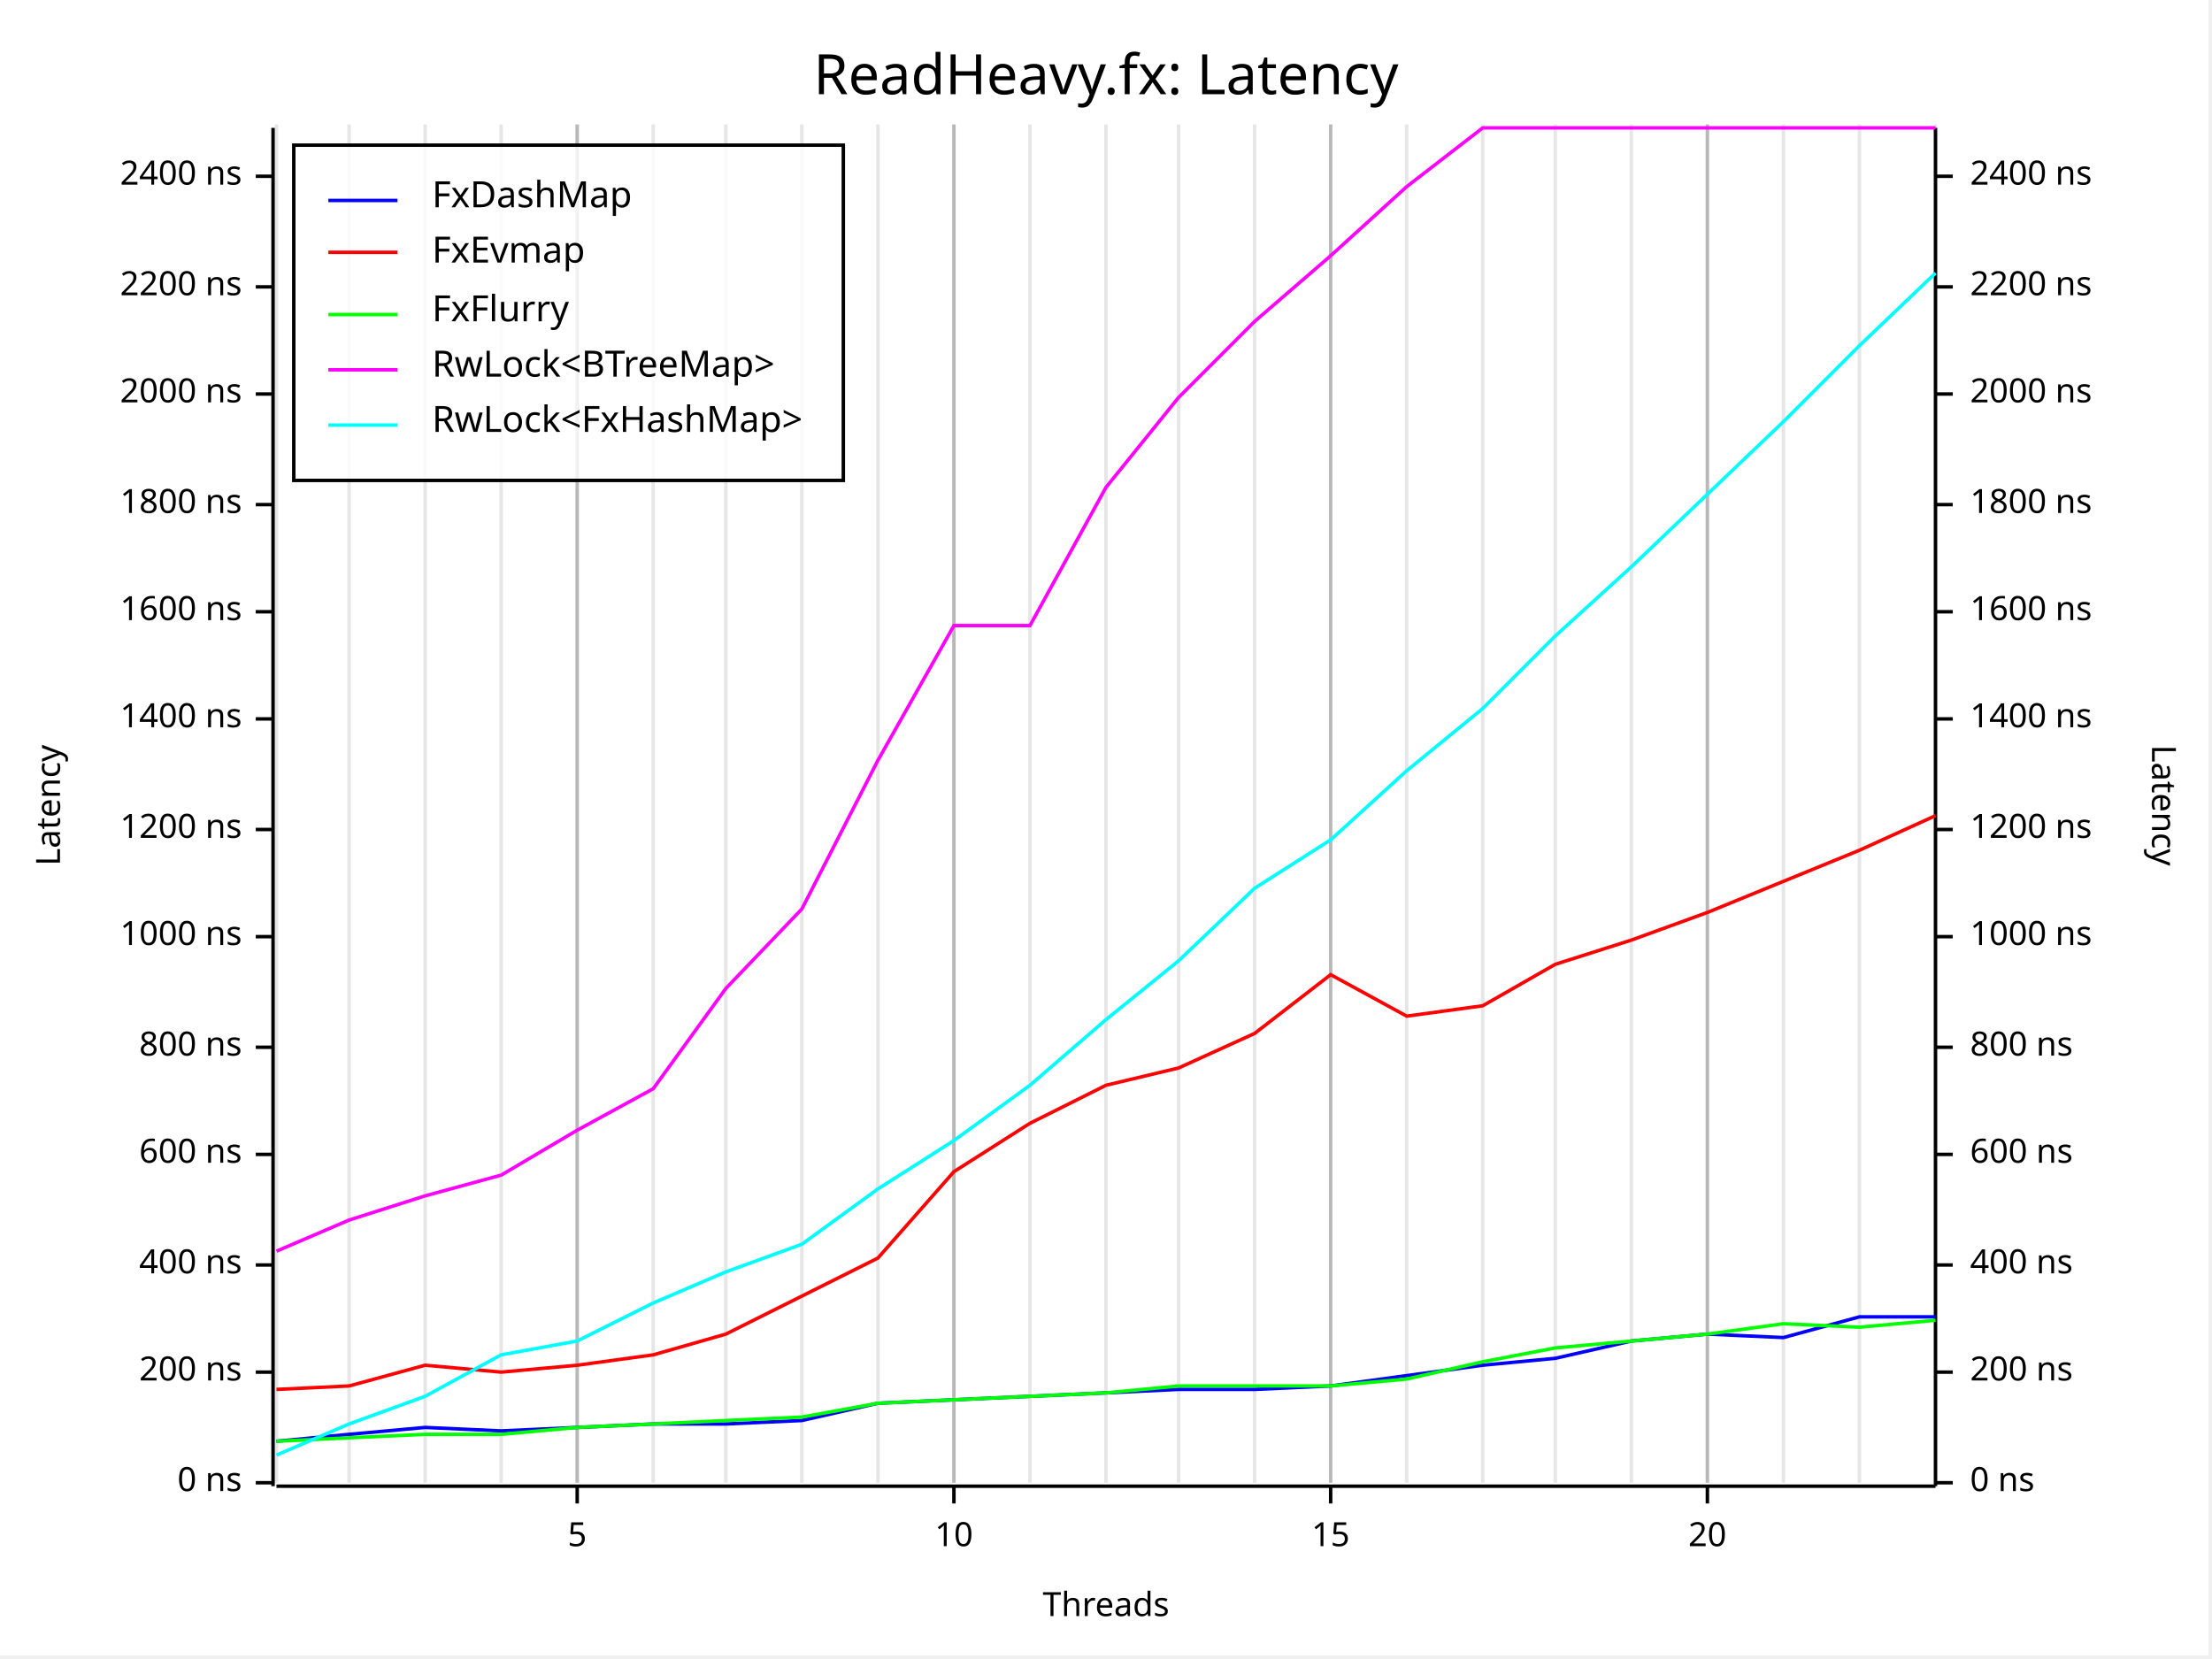
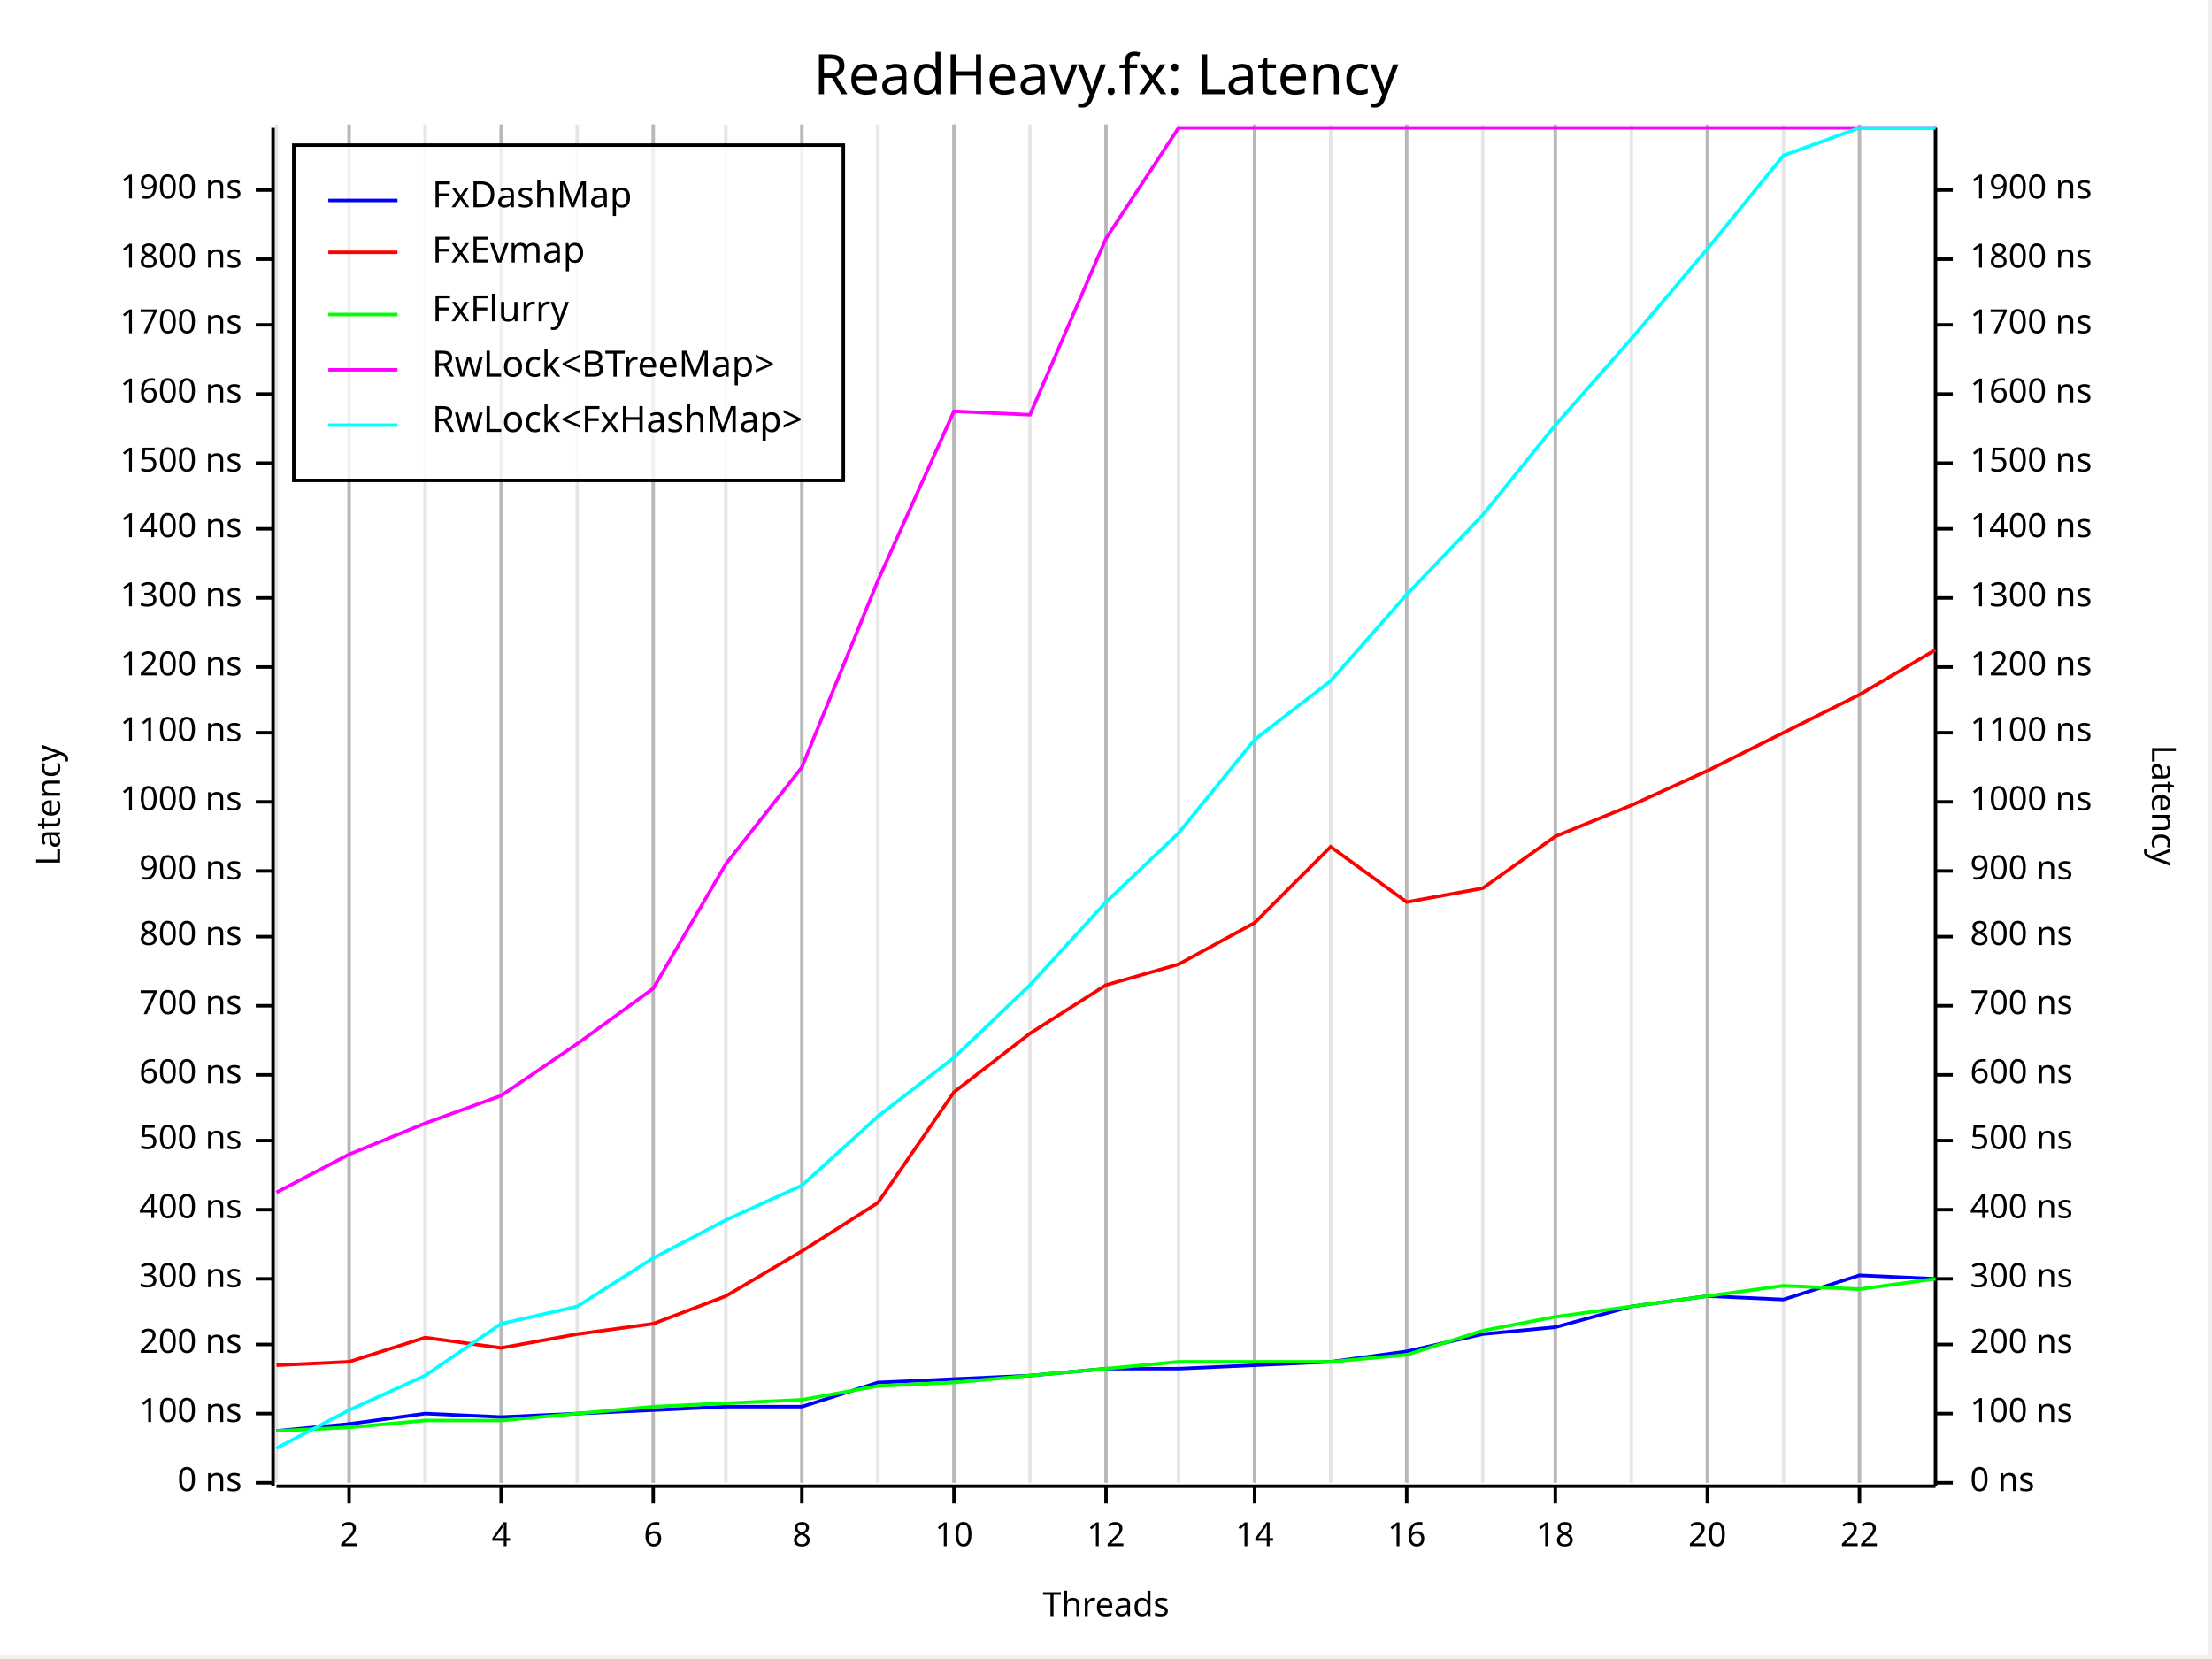
<svg xmlns="http://www.w3.org/2000/svg" width="640" height="480" viewBox="0 0 640 480">
  <rect x="0" y="0" width="639" height="479" opacity="1" fill="#FFFFFF" stroke="none" />
  <text x="320" y="15" dy="0.76em" text-anchor="middle" font-family="Fira Code" font-size="16.129" opacity="1" fill="#000000">
ReadHeavy.fx: Latency
</text>
  <line opacity="0.1" stroke="#000000" stroke-width="1" x1="80" y1="429" x2="80" y2="36" />
  <line opacity="0.1" stroke="#000000" stroke-width="1" x1="101" y1="429" x2="101" y2="36" />
  <line opacity="0.1" stroke="#000000" stroke-width="1" x1="123" y1="429" x2="123" y2="36" />
  <line opacity="0.1" stroke="#000000" stroke-width="1" x1="145" y1="429" x2="145" y2="36" />
  <line opacity="0.1" stroke="#000000" stroke-width="1" x1="167" y1="429" x2="167" y2="36" />
  <line opacity="0.1" stroke="#000000" stroke-width="1" x1="189" y1="429" x2="189" y2="36" />
  <line opacity="0.1" stroke="#000000" stroke-width="1" x1="210" y1="429" x2="210" y2="36" />
  <line opacity="0.1" stroke="#000000" stroke-width="1" x1="232" y1="429" x2="232" y2="36" />
  <line opacity="0.1" stroke="#000000" stroke-width="1" x1="254" y1="429" x2="254" y2="36" />
  <line opacity="0.1" stroke="#000000" stroke-width="1" x1="276" y1="429" x2="276" y2="36" />
  <line opacity="0.1" stroke="#000000" stroke-width="1" x1="298" y1="429" x2="298" y2="36" />
  <line opacity="0.1" stroke="#000000" stroke-width="1" x1="320" y1="429" x2="320" y2="36" />
  <line opacity="0.1" stroke="#000000" stroke-width="1" x1="341" y1="429" x2="341" y2="36" />
  <line opacity="0.1" stroke="#000000" stroke-width="1" x1="363" y1="429" x2="363" y2="36" />
  <line opacity="0.1" stroke="#000000" stroke-width="1" x1="385" y1="429" x2="385" y2="36" />
  <line opacity="0.1" stroke="#000000" stroke-width="1" x1="407" y1="429" x2="407" y2="36" />
  <line opacity="0.1" stroke="#000000" stroke-width="1" x1="429" y1="429" x2="429" y2="36" />
  <line opacity="0.1" stroke="#000000" stroke-width="1" x1="450" y1="429" x2="450" y2="36" />
  <line opacity="0.1" stroke="#000000" stroke-width="1" x1="472" y1="429" x2="472" y2="36" />
  <line opacity="0.1" stroke="#000000" stroke-width="1" x1="494" y1="429" x2="494" y2="36" />
  <line opacity="0.1" stroke="#000000" stroke-width="1" x1="516" y1="429" x2="516" y2="36" />
  <line opacity="0.1" stroke="#000000" stroke-width="1" x1="538" y1="429" x2="538" y2="36" />
  <line opacity="0.1" stroke="#000000" stroke-width="1" x1="560" y1="429" x2="560" y2="36" />
  <text x="10" y="233" dy="0.76em" text-anchor="middle" font-family="sans-serif" font-size="9.677" opacity="1" fill="#000000" transform="rotate(270, 10, 233)">
Latency
</text>
  <text x="320" y="470" dy="-0.5ex" text-anchor="middle" font-family="sans-serif" font-size="9.677" opacity="1" fill="#000000">
Threads
</text>
  <text x="630" y="233" dy="0.76em" text-anchor="middle" font-family="sans-serif" font-size="9.677" opacity="1" fill="#000000" transform="rotate(90, 630, 233)">
Latency
</text>
-   <line opacity="0.2" stroke="#000000" stroke-width="1" x1="167" y1="429" x2="167" y2="36" />
+   <line opacity="0.2" stroke="#000000" stroke-width="1" x1="101" y1="429" x2="101" y2="36" />
+   <line opacity="0.2" stroke="#000000" stroke-width="1" x1="145" y1="429" x2="145" y2="36" />
+   <line opacity="0.2" stroke="#000000" stroke-width="1" x1="189" y1="429" x2="189" y2="36" />
+   <line opacity="0.2" stroke="#000000" stroke-width="1" x1="232" y1="429" x2="232" y2="36" />
  <line opacity="0.2" stroke="#000000" stroke-width="1" x1="276" y1="429" x2="276" y2="36" />
-   <line opacity="0.2" stroke="#000000" stroke-width="1" x1="385" y1="429" x2="385" y2="36" />
+   <line opacity="0.2" stroke="#000000" stroke-width="1" x1="320" y1="429" x2="320" y2="36" />
+   <line opacity="0.2" stroke="#000000" stroke-width="1" x1="363" y1="429" x2="363" y2="36" />
+   <line opacity="0.2" stroke="#000000" stroke-width="1" x1="407" y1="429" x2="407" y2="36" />
+   <line opacity="0.2" stroke="#000000" stroke-width="1" x1="450" y1="429" x2="450" y2="36" />
  <line opacity="0.2" stroke="#000000" stroke-width="1" x1="494" y1="429" x2="494" y2="36" />
+   <line opacity="0.2" stroke="#000000" stroke-width="1" x1="538" y1="429" x2="538" y2="36" />
  <polyline fill="none" opacity="1" stroke="#000000" stroke-width="1" points="79,37 79,430 " />
  <text x="70" y="429" dy="0.5ex" text-anchor="end" font-family="sans-serif" font-size="9.677" opacity="1" fill="#000000">
0 ns
</text>
  <polyline fill="none" opacity="1" stroke="#000000" stroke-width="1" points="74,429 79,429 " />
-   <text x="70" y="397" dy="0.5ex" text-anchor="end" font-family="sans-serif" font-size="9.677" opacity="1" fill="#000000">
+   <text x="70" y="409" dy="0.5ex" text-anchor="end" font-family="sans-serif" font-size="9.677" opacity="1" fill="#000000">
+ 100 ns
+ </text>
+   <polyline fill="none" opacity="1" stroke="#000000" stroke-width="1" points="74,409 79,409 " />
+   <text x="70" y="389" dy="0.5ex" text-anchor="end" font-family="sans-serif" font-size="9.677" opacity="1" fill="#000000">
200 ns
</text>
-   <polyline fill="none" opacity="1" stroke="#000000" stroke-width="1" points="74,397 79,397 " />
-   <text x="70" y="366" dy="0.5ex" text-anchor="end" font-family="sans-serif" font-size="9.677" opacity="1" fill="#000000">
+   <polyline fill="none" opacity="1" stroke="#000000" stroke-width="1" points="74,389 79,389 " />
+   <text x="70" y="370" dy="0.5ex" text-anchor="end" font-family="sans-serif" font-size="9.677" opacity="1" fill="#000000">
+ 300 ns
+ </text>
+   <polyline fill="none" opacity="1" stroke="#000000" stroke-width="1" points="74,370 79,370 " />
+   <text x="70" y="350" dy="0.5ex" text-anchor="end" font-family="sans-serif" font-size="9.677" opacity="1" fill="#000000">
400 ns
</text>
-   <polyline fill="none" opacity="1" stroke="#000000" stroke-width="1" points="74,366 79,366 " />
-   <text x="70" y="334" dy="0.5ex" text-anchor="end" font-family="sans-serif" font-size="9.677" opacity="1" fill="#000000">
+   <polyline fill="none" opacity="1" stroke="#000000" stroke-width="1" points="74,350 79,350 " />
+   <text x="70" y="330" dy="0.5ex" text-anchor="end" font-family="sans-serif" font-size="9.677" opacity="1" fill="#000000">
+ 500 ns
+ </text>
+   <polyline fill="none" opacity="1" stroke="#000000" stroke-width="1" points="74,330 79,330 " />
+   <text x="70" y="311" dy="0.5ex" text-anchor="end" font-family="sans-serif" font-size="9.677" opacity="1" fill="#000000">
600 ns
</text>
-   <polyline fill="none" opacity="1" stroke="#000000" stroke-width="1" points="74,334 79,334 " />
-   <text x="70" y="303" dy="0.5ex" text-anchor="end" font-family="sans-serif" font-size="9.677" opacity="1" fill="#000000">
+   <polyline fill="none" opacity="1" stroke="#000000" stroke-width="1" points="74,311 79,311 " />
+   <text x="70" y="291" dy="0.5ex" text-anchor="end" font-family="sans-serif" font-size="9.677" opacity="1" fill="#000000">
+ 700 ns
+ </text>
+   <polyline fill="none" opacity="1" stroke="#000000" stroke-width="1" points="74,291 79,291 " />
+   <text x="70" y="271" dy="0.5ex" text-anchor="end" font-family="sans-serif" font-size="9.677" opacity="1" fill="#000000">
800 ns
</text>
-   <polyline fill="none" opacity="1" stroke="#000000" stroke-width="1" points="74,303 79,303 " />
-   <text x="70" y="271" dy="0.5ex" text-anchor="end" font-family="sans-serif" font-size="9.677" opacity="1" fill="#000000">
+   <polyline fill="none" opacity="1" stroke="#000000" stroke-width="1" points="74,271 79,271 " />
+   <text x="70" y="252" dy="0.5ex" text-anchor="end" font-family="sans-serif" font-size="9.677" opacity="1" fill="#000000">
+ 900 ns
+ </text>
+   <polyline fill="none" opacity="1" stroke="#000000" stroke-width="1" points="74,252 79,252 " />
+   <text x="70" y="232" dy="0.5ex" text-anchor="end" font-family="sans-serif" font-size="9.677" opacity="1" fill="#000000">
1000 ns
</text>
-   <polyline fill="none" opacity="1" stroke="#000000" stroke-width="1" points="74,271 79,271 " />
-   <text x="70" y="240" dy="0.5ex" text-anchor="end" font-family="sans-serif" font-size="9.677" opacity="1" fill="#000000">
+   <polyline fill="none" opacity="1" stroke="#000000" stroke-width="1" points="74,232 79,232 " />
+   <text x="70" y="212" dy="0.5ex" text-anchor="end" font-family="sans-serif" font-size="9.677" opacity="1" fill="#000000">
+ 1100 ns
+ </text>
+   <polyline fill="none" opacity="1" stroke="#000000" stroke-width="1" points="74,212 79,212 " />
+   <text x="70" y="193" dy="0.5ex" text-anchor="end" font-family="sans-serif" font-size="9.677" opacity="1" fill="#000000">
1200 ns
</text>
-   <polyline fill="none" opacity="1" stroke="#000000" stroke-width="1" points="74,240 79,240 " />
-   <text x="70" y="208" dy="0.5ex" text-anchor="end" font-family="sans-serif" font-size="9.677" opacity="1" fill="#000000">
+   <polyline fill="none" opacity="1" stroke="#000000" stroke-width="1" points="74,193 79,193 " />
+   <text x="70" y="173" dy="0.5ex" text-anchor="end" font-family="sans-serif" font-size="9.677" opacity="1" fill="#000000">
+ 1300 ns
+ </text>
+   <polyline fill="none" opacity="1" stroke="#000000" stroke-width="1" points="74,173 79,173 " />
+   <text x="70" y="153" dy="0.5ex" text-anchor="end" font-family="sans-serif" font-size="9.677" opacity="1" fill="#000000">
1400 ns
</text>
-   <polyline fill="none" opacity="1" stroke="#000000" stroke-width="1" points="74,208 79,208 " />
-   <text x="70" y="177" dy="0.5ex" text-anchor="end" font-family="sans-serif" font-size="9.677" opacity="1" fill="#000000">
+   <polyline fill="none" opacity="1" stroke="#000000" stroke-width="1" points="74,153 79,153 " />
+   <text x="70" y="134" dy="0.5ex" text-anchor="end" font-family="sans-serif" font-size="9.677" opacity="1" fill="#000000">
+ 1500 ns
+ </text>
+   <polyline fill="none" opacity="1" stroke="#000000" stroke-width="1" points="74,134 79,134 " />
+   <text x="70" y="114" dy="0.5ex" text-anchor="end" font-family="sans-serif" font-size="9.677" opacity="1" fill="#000000">
1600 ns
</text>
-   <polyline fill="none" opacity="1" stroke="#000000" stroke-width="1" points="74,177 79,177 " />
-   <text x="70" y="146" dy="0.5ex" text-anchor="end" font-family="sans-serif" font-size="9.677" opacity="1" fill="#000000">
+   <polyline fill="none" opacity="1" stroke="#000000" stroke-width="1" points="74,114 79,114 " />
+   <text x="70" y="94" dy="0.5ex" text-anchor="end" font-family="sans-serif" font-size="9.677" opacity="1" fill="#000000">
+ 1700 ns
+ </text>
+   <polyline fill="none" opacity="1" stroke="#000000" stroke-width="1" points="74,94 79,94 " />
+   <text x="70" y="75" dy="0.5ex" text-anchor="end" font-family="sans-serif" font-size="9.677" opacity="1" fill="#000000">
1800 ns
</text>
-   <polyline fill="none" opacity="1" stroke="#000000" stroke-width="1" points="74,146 79,146 " />
-   <text x="70" y="114" dy="0.5ex" text-anchor="end" font-family="sans-serif" font-size="9.677" opacity="1" fill="#000000">
- 2000 ns
- </text>
-   <polyline fill="none" opacity="1" stroke="#000000" stroke-width="1" points="74,114 79,114 " />
-   <text x="70" y="83" dy="0.5ex" text-anchor="end" font-family="sans-serif" font-size="9.677" opacity="1" fill="#000000">
- 2200 ns
- </text>
-   <polyline fill="none" opacity="1" stroke="#000000" stroke-width="1" points="74,83 79,83 " />
-   <text x="70" y="51" dy="0.5ex" text-anchor="end" font-family="sans-serif" font-size="9.677" opacity="1" fill="#000000">
- 2400 ns
- </text>
-   <polyline fill="none" opacity="1" stroke="#000000" stroke-width="1" points="74,51 79,51 " />
+   <polyline fill="none" opacity="1" stroke="#000000" stroke-width="1" points="74,75 79,75 " />
+   <text x="70" y="55" dy="0.5ex" text-anchor="end" font-family="sans-serif" font-size="9.677" opacity="1" fill="#000000">
+ 1900 ns
+ </text>
+   <polyline fill="none" opacity="1" stroke="#000000" stroke-width="1" points="74,55 79,55 " />
  <polyline fill="none" opacity="1" stroke="#000000" stroke-width="1" points="80,430 560,430 " />
-   <text x="167" y="440" dy="0.76em" text-anchor="middle" font-family="sans-serif" font-size="9.677" opacity="1" fill="#000000">
- 5
- </text>
-   <polyline fill="none" opacity="1" stroke="#000000" stroke-width="1" points="167,430 167,435 " />
+   <text x="101" y="440" dy="0.76em" text-anchor="middle" font-family="sans-serif" font-size="9.677" opacity="1" fill="#000000">
+ 2
+ </text>
+   <polyline fill="none" opacity="1" stroke="#000000" stroke-width="1" points="101,430 101,435 " />
+   <text x="145" y="440" dy="0.76em" text-anchor="middle" font-family="sans-serif" font-size="9.677" opacity="1" fill="#000000">
+ 4
+ </text>
+   <polyline fill="none" opacity="1" stroke="#000000" stroke-width="1" points="145,430 145,435 " />
+   <text x="189" y="440" dy="0.76em" text-anchor="middle" font-family="sans-serif" font-size="9.677" opacity="1" fill="#000000">
+ 6
+ </text>
+   <polyline fill="none" opacity="1" stroke="#000000" stroke-width="1" points="189,430 189,435 " />
+   <text x="232" y="440" dy="0.76em" text-anchor="middle" font-family="sans-serif" font-size="9.677" opacity="1" fill="#000000">
+ 8
+ </text>
+   <polyline fill="none" opacity="1" stroke="#000000" stroke-width="1" points="232,430 232,435 " />
  <text x="276" y="440" dy="0.76em" text-anchor="middle" font-family="sans-serif" font-size="9.677" opacity="1" fill="#000000">
10
</text>
  <polyline fill="none" opacity="1" stroke="#000000" stroke-width="1" points="276,430 276,435 " />
-   <text x="385" y="440" dy="0.76em" text-anchor="middle" font-family="sans-serif" font-size="9.677" opacity="1" fill="#000000">
- 15
- </text>
-   <polyline fill="none" opacity="1" stroke="#000000" stroke-width="1" points="385,430 385,435 " />
+   <text x="320" y="440" dy="0.76em" text-anchor="middle" font-family="sans-serif" font-size="9.677" opacity="1" fill="#000000">
+ 12
+ </text>
+   <polyline fill="none" opacity="1" stroke="#000000" stroke-width="1" points="320,430 320,435 " />
+   <text x="363" y="440" dy="0.76em" text-anchor="middle" font-family="sans-serif" font-size="9.677" opacity="1" fill="#000000">
+ 14
+ </text>
+   <polyline fill="none" opacity="1" stroke="#000000" stroke-width="1" points="363,430 363,435 " />
+   <text x="407" y="440" dy="0.76em" text-anchor="middle" font-family="sans-serif" font-size="9.677" opacity="1" fill="#000000">
+ 16
+ </text>
+   <polyline fill="none" opacity="1" stroke="#000000" stroke-width="1" points="407,430 407,435 " />
+   <text x="450" y="440" dy="0.76em" text-anchor="middle" font-family="sans-serif" font-size="9.677" opacity="1" fill="#000000">
+ 18
+ </text>
+   <polyline fill="none" opacity="1" stroke="#000000" stroke-width="1" points="450,430 450,435 " />
  <text x="494" y="440" dy="0.76em" text-anchor="middle" font-family="sans-serif" font-size="9.677" opacity="1" fill="#000000">
20
</text>
  <polyline fill="none" opacity="1" stroke="#000000" stroke-width="1" points="494,430 494,435 " />
+   <text x="538" y="440" dy="0.76em" text-anchor="middle" font-family="sans-serif" font-size="9.677" opacity="1" fill="#000000">
+ 22
+ </text>
+   <polyline fill="none" opacity="1" stroke="#000000" stroke-width="1" points="538,430 538,435 " />
  <polyline fill="none" opacity="1" stroke="#000000" stroke-width="1" points="560,37 560,430 " />
  <text x="570" y="429" dy="0.5ex" text-anchor="start" font-family="sans-serif" font-size="9.677" opacity="1" fill="#000000">
0 ns
</text>
  <polyline fill="none" opacity="1" stroke="#000000" stroke-width="1" points="560,429 565,429 " />
-   <text x="570" y="397" dy="0.5ex" text-anchor="start" font-family="sans-serif" font-size="9.677" opacity="1" fill="#000000">
+   <text x="570" y="409" dy="0.5ex" text-anchor="start" font-family="sans-serif" font-size="9.677" opacity="1" fill="#000000">
+ 100 ns
+ </text>
+   <polyline fill="none" opacity="1" stroke="#000000" stroke-width="1" points="560,409 565,409 " />
+   <text x="570" y="389" dy="0.5ex" text-anchor="start" font-family="sans-serif" font-size="9.677" opacity="1" fill="#000000">
200 ns
</text>
-   <polyline fill="none" opacity="1" stroke="#000000" stroke-width="1" points="560,397 565,397 " />
-   <text x="570" y="366" dy="0.5ex" text-anchor="start" font-family="sans-serif" font-size="9.677" opacity="1" fill="#000000">
+   <polyline fill="none" opacity="1" stroke="#000000" stroke-width="1" points="560,389 565,389 " />
+   <text x="570" y="370" dy="0.5ex" text-anchor="start" font-family="sans-serif" font-size="9.677" opacity="1" fill="#000000">
+ 300 ns
+ </text>
+   <polyline fill="none" opacity="1" stroke="#000000" stroke-width="1" points="560,370 565,370 " />
+   <text x="570" y="350" dy="0.5ex" text-anchor="start" font-family="sans-serif" font-size="9.677" opacity="1" fill="#000000">
400 ns
</text>
-   <polyline fill="none" opacity="1" stroke="#000000" stroke-width="1" points="560,366 565,366 " />
-   <text x="570" y="334" dy="0.5ex" text-anchor="start" font-family="sans-serif" font-size="9.677" opacity="1" fill="#000000">
+   <polyline fill="none" opacity="1" stroke="#000000" stroke-width="1" points="560,350 565,350 " />
+   <text x="570" y="330" dy="0.5ex" text-anchor="start" font-family="sans-serif" font-size="9.677" opacity="1" fill="#000000">
+ 500 ns
+ </text>
+   <polyline fill="none" opacity="1" stroke="#000000" stroke-width="1" points="560,330 565,330 " />
+   <text x="570" y="311" dy="0.5ex" text-anchor="start" font-family="sans-serif" font-size="9.677" opacity="1" fill="#000000">
600 ns
</text>
-   <polyline fill="none" opacity="1" stroke="#000000" stroke-width="1" points="560,334 565,334 " />
-   <text x="570" y="303" dy="0.5ex" text-anchor="start" font-family="sans-serif" font-size="9.677" opacity="1" fill="#000000">
+   <polyline fill="none" opacity="1" stroke="#000000" stroke-width="1" points="560,311 565,311 " />
+   <text x="570" y="291" dy="0.5ex" text-anchor="start" font-family="sans-serif" font-size="9.677" opacity="1" fill="#000000">
+ 700 ns
+ </text>
+   <polyline fill="none" opacity="1" stroke="#000000" stroke-width="1" points="560,291 565,291 " />
+   <text x="570" y="271" dy="0.5ex" text-anchor="start" font-family="sans-serif" font-size="9.677" opacity="1" fill="#000000">
800 ns
</text>
-   <polyline fill="none" opacity="1" stroke="#000000" stroke-width="1" points="560,303 565,303 " />
-   <text x="570" y="271" dy="0.5ex" text-anchor="start" font-family="sans-serif" font-size="9.677" opacity="1" fill="#000000">
+   <polyline fill="none" opacity="1" stroke="#000000" stroke-width="1" points="560,271 565,271 " />
+   <text x="570" y="252" dy="0.5ex" text-anchor="start" font-family="sans-serif" font-size="9.677" opacity="1" fill="#000000">
+ 900 ns
+ </text>
+   <polyline fill="none" opacity="1" stroke="#000000" stroke-width="1" points="560,252 565,252 " />
+   <text x="570" y="232" dy="0.5ex" text-anchor="start" font-family="sans-serif" font-size="9.677" opacity="1" fill="#000000">
1000 ns
</text>
-   <polyline fill="none" opacity="1" stroke="#000000" stroke-width="1" points="560,271 565,271 " />
-   <text x="570" y="240" dy="0.5ex" text-anchor="start" font-family="sans-serif" font-size="9.677" opacity="1" fill="#000000">
+   <polyline fill="none" opacity="1" stroke="#000000" stroke-width="1" points="560,232 565,232 " />
+   <text x="570" y="212" dy="0.5ex" text-anchor="start" font-family="sans-serif" font-size="9.677" opacity="1" fill="#000000">
+ 1100 ns
+ </text>
+   <polyline fill="none" opacity="1" stroke="#000000" stroke-width="1" points="560,212 565,212 " />
+   <text x="570" y="193" dy="0.5ex" text-anchor="start" font-family="sans-serif" font-size="9.677" opacity="1" fill="#000000">
1200 ns
</text>
-   <polyline fill="none" opacity="1" stroke="#000000" stroke-width="1" points="560,240 565,240 " />
-   <text x="570" y="208" dy="0.5ex" text-anchor="start" font-family="sans-serif" font-size="9.677" opacity="1" fill="#000000">
+   <polyline fill="none" opacity="1" stroke="#000000" stroke-width="1" points="560,193 565,193 " />
+   <text x="570" y="173" dy="0.5ex" text-anchor="start" font-family="sans-serif" font-size="9.677" opacity="1" fill="#000000">
+ 1300 ns
+ </text>
+   <polyline fill="none" opacity="1" stroke="#000000" stroke-width="1" points="560,173 565,173 " />
+   <text x="570" y="153" dy="0.5ex" text-anchor="start" font-family="sans-serif" font-size="9.677" opacity="1" fill="#000000">
1400 ns
</text>
-   <polyline fill="none" opacity="1" stroke="#000000" stroke-width="1" points="560,208 565,208 " />
-   <text x="570" y="177" dy="0.5ex" text-anchor="start" font-family="sans-serif" font-size="9.677" opacity="1" fill="#000000">
+   <polyline fill="none" opacity="1" stroke="#000000" stroke-width="1" points="560,153 565,153 " />
+   <text x="570" y="134" dy="0.5ex" text-anchor="start" font-family="sans-serif" font-size="9.677" opacity="1" fill="#000000">
+ 1500 ns
+ </text>
+   <polyline fill="none" opacity="1" stroke="#000000" stroke-width="1" points="560,134 565,134 " />
+   <text x="570" y="114" dy="0.5ex" text-anchor="start" font-family="sans-serif" font-size="9.677" opacity="1" fill="#000000">
1600 ns
</text>
-   <polyline fill="none" opacity="1" stroke="#000000" stroke-width="1" points="560,177 565,177 " />
-   <text x="570" y="146" dy="0.5ex" text-anchor="start" font-family="sans-serif" font-size="9.677" opacity="1" fill="#000000">
+   <polyline fill="none" opacity="1" stroke="#000000" stroke-width="1" points="560,114 565,114 " />
+   <text x="570" y="94" dy="0.5ex" text-anchor="start" font-family="sans-serif" font-size="9.677" opacity="1" fill="#000000">
+ 1700 ns
+ </text>
+   <polyline fill="none" opacity="1" stroke="#000000" stroke-width="1" points="560,94 565,94 " />
+   <text x="570" y="75" dy="0.5ex" text-anchor="start" font-family="sans-serif" font-size="9.677" opacity="1" fill="#000000">
1800 ns
</text>
-   <polyline fill="none" opacity="1" stroke="#000000" stroke-width="1" points="560,146 565,146 " />
-   <text x="570" y="114" dy="0.5ex" text-anchor="start" font-family="sans-serif" font-size="9.677" opacity="1" fill="#000000">
- 2000 ns
- </text>
-   <polyline fill="none" opacity="1" stroke="#000000" stroke-width="1" points="560,114 565,114 " />
-   <text x="570" y="83" dy="0.5ex" text-anchor="start" font-family="sans-serif" font-size="9.677" opacity="1" fill="#000000">
- 2200 ns
- </text>
-   <polyline fill="none" opacity="1" stroke="#000000" stroke-width="1" points="560,83 565,83 " />
-   <text x="570" y="51" dy="0.5ex" text-anchor="start" font-family="sans-serif" font-size="9.677" opacity="1" fill="#000000">
- 2400 ns
- </text>
-   <polyline fill="none" opacity="1" stroke="#000000" stroke-width="1" points="560,51 565,51 " />
-   <polyline fill="none" opacity="1" stroke="#0000FF" stroke-width="1" points="80,417 101,415 123,413 145,414 167,413 189,412 210,412 232,411 254,406 276,405 298,404 320,403 341,402 363,402 385,401 407,398 429,395 450,393 472,388 494,386 516,387 538,381 560,381 " />
-   <polyline fill="none" opacity="1" stroke="#FF0000" stroke-width="1" points="80,402 101,401 123,395 145,397 167,395 189,392 210,386 232,375 254,364 276,339 298,325 320,314 341,309 363,299 385,282 407,294 429,291 450,279 472,272 494,264 516,255 538,246 560,236 " />
-   <polyline fill="none" opacity="1" stroke="#00FF00" stroke-width="1" points="80,417 101,416 123,415 145,415 167,413 189,412 210,411 232,410 254,406 276,405 298,404 320,403 341,401 363,401 385,401 407,399 429,394 450,390 472,388 494,386 516,383 538,384 560,382 " />
-   <polyline fill="none" opacity="1" stroke="#FF00FF" stroke-width="1" points="80,362 101,353 123,346 145,340 167,327 189,315 210,286 232,263 254,220 276,181 298,181 320,141 341,115 363,93 385,74 407,54 429,37 450,37 472,37 494,37 516,37 538,37 560,37 " />
-   <polyline fill="none" opacity="1" stroke="#00FFFF" stroke-width="1" points="80,421 101,412 123,404 145,392 167,388 189,377 210,368 232,360 254,344 276,330 298,314 320,295 341,278 363,257 385,243 407,223 429,205 450,184 472,164 494,143 516,122 538,100 560,79 " />
+   <polyline fill="none" opacity="1" stroke="#000000" stroke-width="1" points="560,75 565,75 " />
+   <text x="570" y="55" dy="0.5ex" text-anchor="start" font-family="sans-serif" font-size="9.677" opacity="1" fill="#000000">
+ 1900 ns
+ </text>
+   <polyline fill="none" opacity="1" stroke="#000000" stroke-width="1" points="560,55 565,55 " />
+   <polyline fill="none" opacity="1" stroke="#0000FF" stroke-width="1" points="80,414 101,412 123,409 145,410 167,409 189,408 210,407 232,407 254,400 276,399 298,398 320,396 341,396 363,395 385,394 407,391 429,386 450,384 472,378 494,375 516,376 538,369 560,370 " />
+   <polyline fill="none" opacity="1" stroke="#FF0000" stroke-width="1" points="80,395 101,394 123,387 145,390 167,386 189,383 210,375 232,362 254,348 276,316 298,299 320,285 341,279 363,267 385,245 407,261 429,257 450,242 472,233 494,223 516,212 538,201 560,188 " />
+   <polyline fill="none" opacity="1" stroke="#00FF00" stroke-width="1" points="80,414 101,413 123,411 145,411 167,409 189,407 210,406 232,405 254,401 276,400 298,398 320,396 341,394 363,394 385,394 407,392 429,385 450,381 472,378 494,375 516,372 538,373 560,370 " />
+   <polyline fill="none" opacity="1" stroke="#FF00FF" stroke-width="1" points="80,345 101,334 123,325 145,317 167,302 189,286 210,250 232,222 254,168 276,119 298,120 320,69 341,37 363,37 385,37 407,37 429,37 450,37 472,37 494,37 516,37 538,37 560,37 " />
+   <polyline fill="none" opacity="1" stroke="#00FFFF" stroke-width="1" points="80,419 101,408 123,398 145,383 167,378 189,364 210,353 232,343 254,323 276,306 298,285 320,261 341,241 363,214 385,197 407,172 429,149 450,123 472,98 494,72 516,45 538,37 560,37 " />
  <rect x="85" y="42" width="159" height="97" opacity="0.8" fill="#FFFFFF" stroke="none" />
  <rect x="85" y="42" width="159" height="97" opacity="1" fill="none" stroke="#000000" />
  <text x="125" y="52" dy="0.76em" text-anchor="start" font-family="Fira Code" font-size="10.484" opacity="1" fill="#000000">
FxDashMap
</text>
  <text x="125" y="68" dy="0.76em" text-anchor="start" font-family="Fira Code" font-size="10.484" opacity="1" fill="#000000">
FxEvmap
</text>
  <text x="125" y="85" dy="0.76em" text-anchor="start" font-family="Fira Code" font-size="10.484" opacity="1" fill="#000000">
FxFlurry
</text>
  <text x="125" y="101" dy="0.76em" text-anchor="start" font-family="Fira Code" font-size="10.484" opacity="1" fill="#000000">
RwLock&lt;BTreeMap&gt;
</text>
  <text x="125" y="117" dy="0.76em" text-anchor="start" font-family="Fira Code" font-size="10.484" opacity="1" fill="#000000">
RwLock&lt;FxHashMap&gt;
</text>
  <polyline fill="none" opacity="1" stroke="#0000FF" stroke-width="1" points="95,58 115,58 " />
  <polyline fill="none" opacity="1" stroke="#FF0000" stroke-width="1" points="95,73 115,73 " />
  <polyline fill="none" opacity="1" stroke="#00FF00" stroke-width="1" points="95,91 115,91 " />
  <polyline fill="none" opacity="1" stroke="#FF00FF" stroke-width="1" points="95,107 115,107 " />
  <polyline fill="none" opacity="1" stroke="#00FFFF" stroke-width="1" points="95,123 115,123 " />
</svg>
